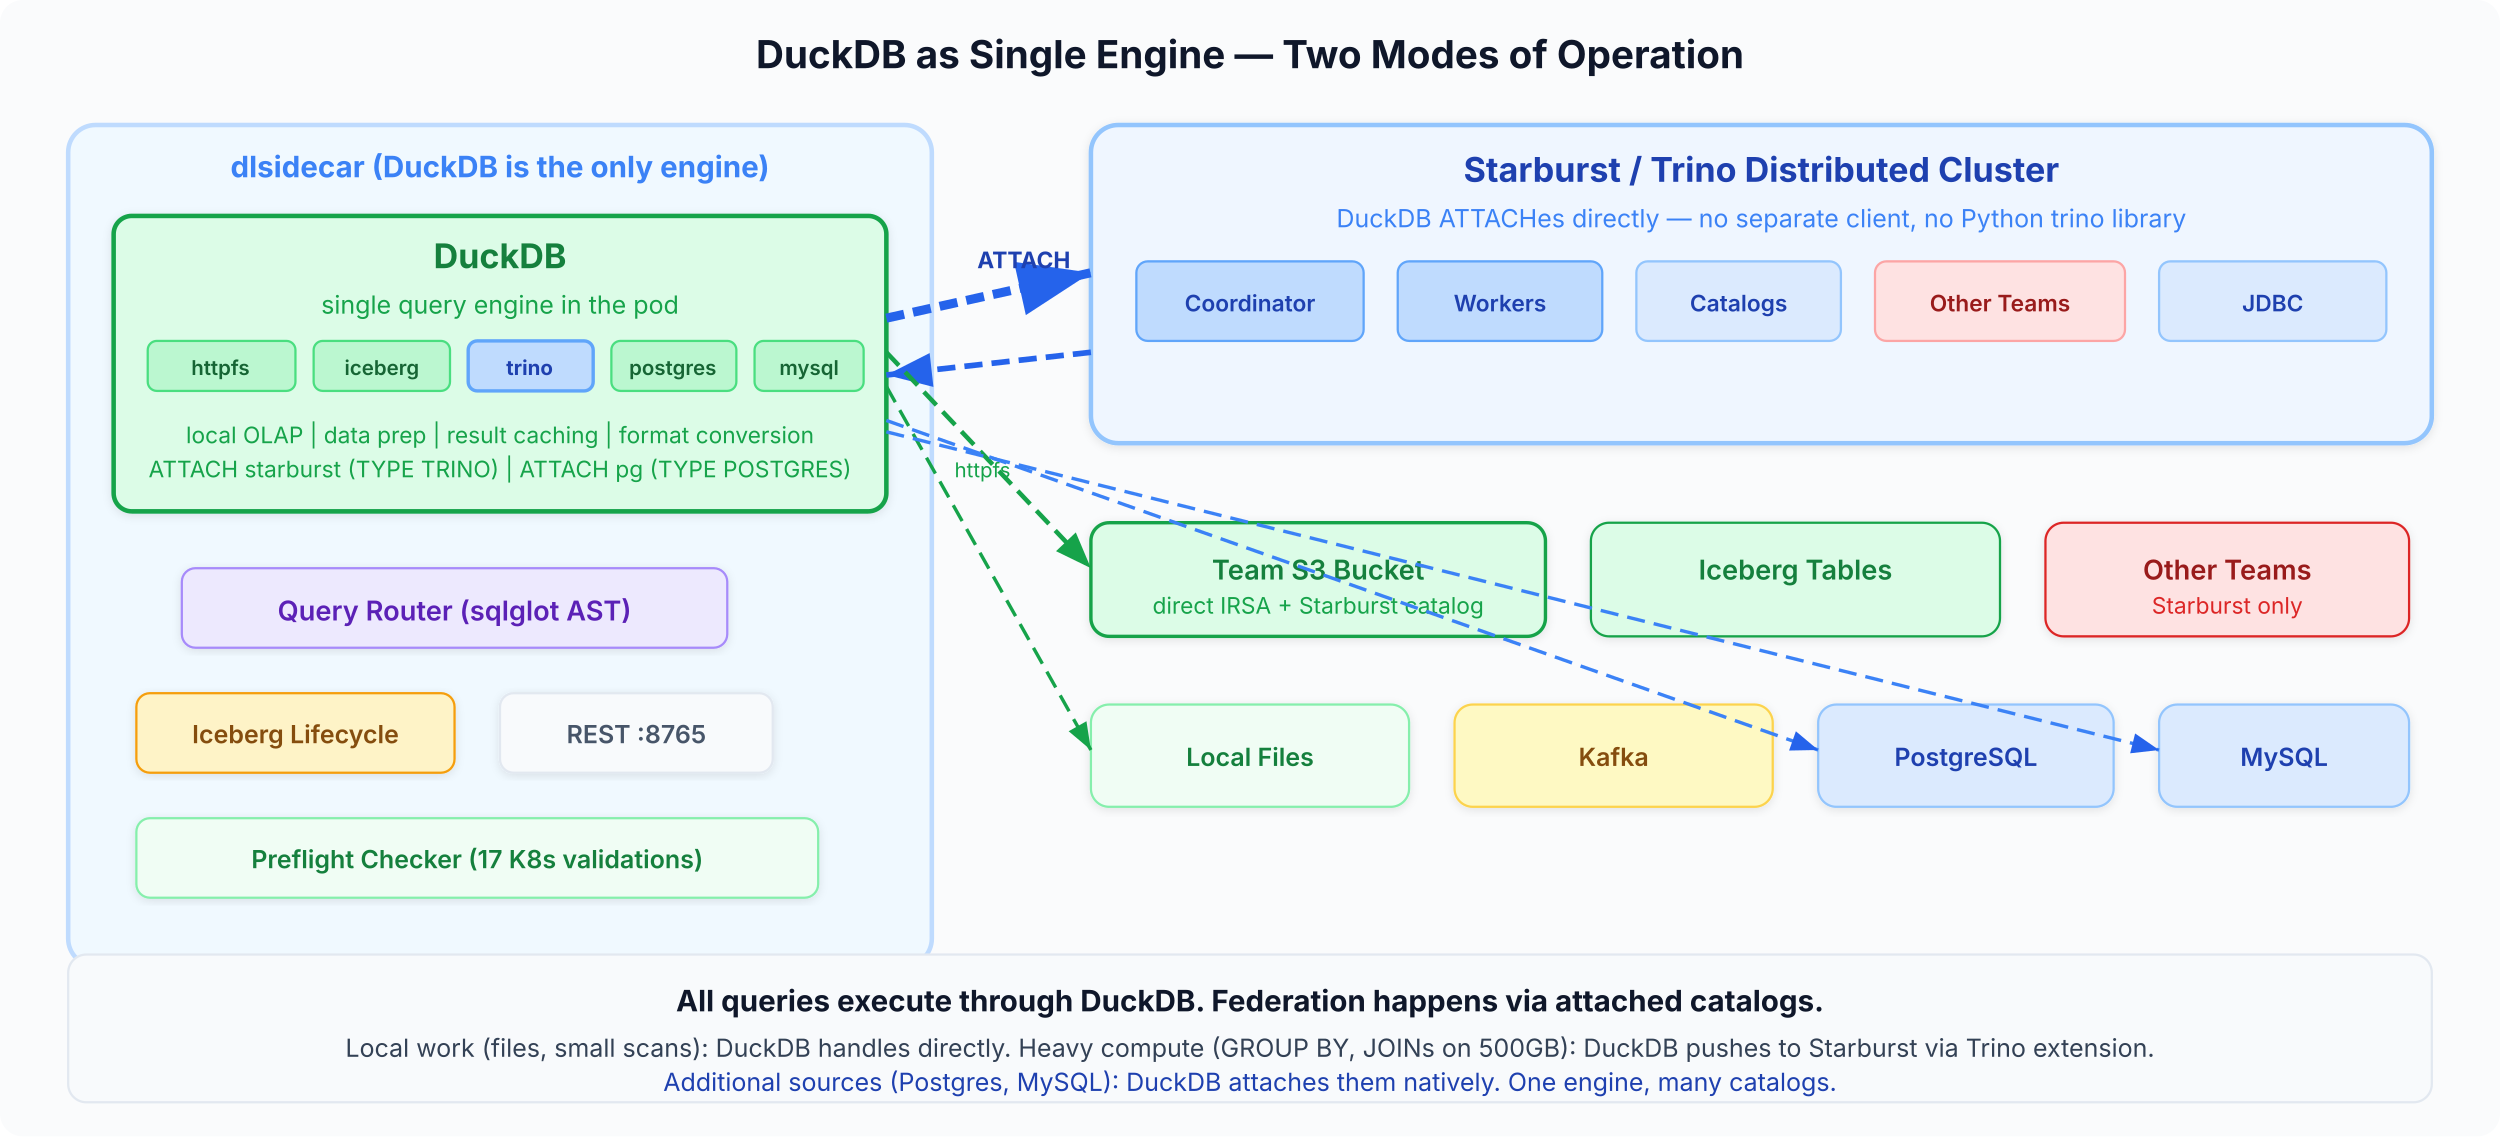
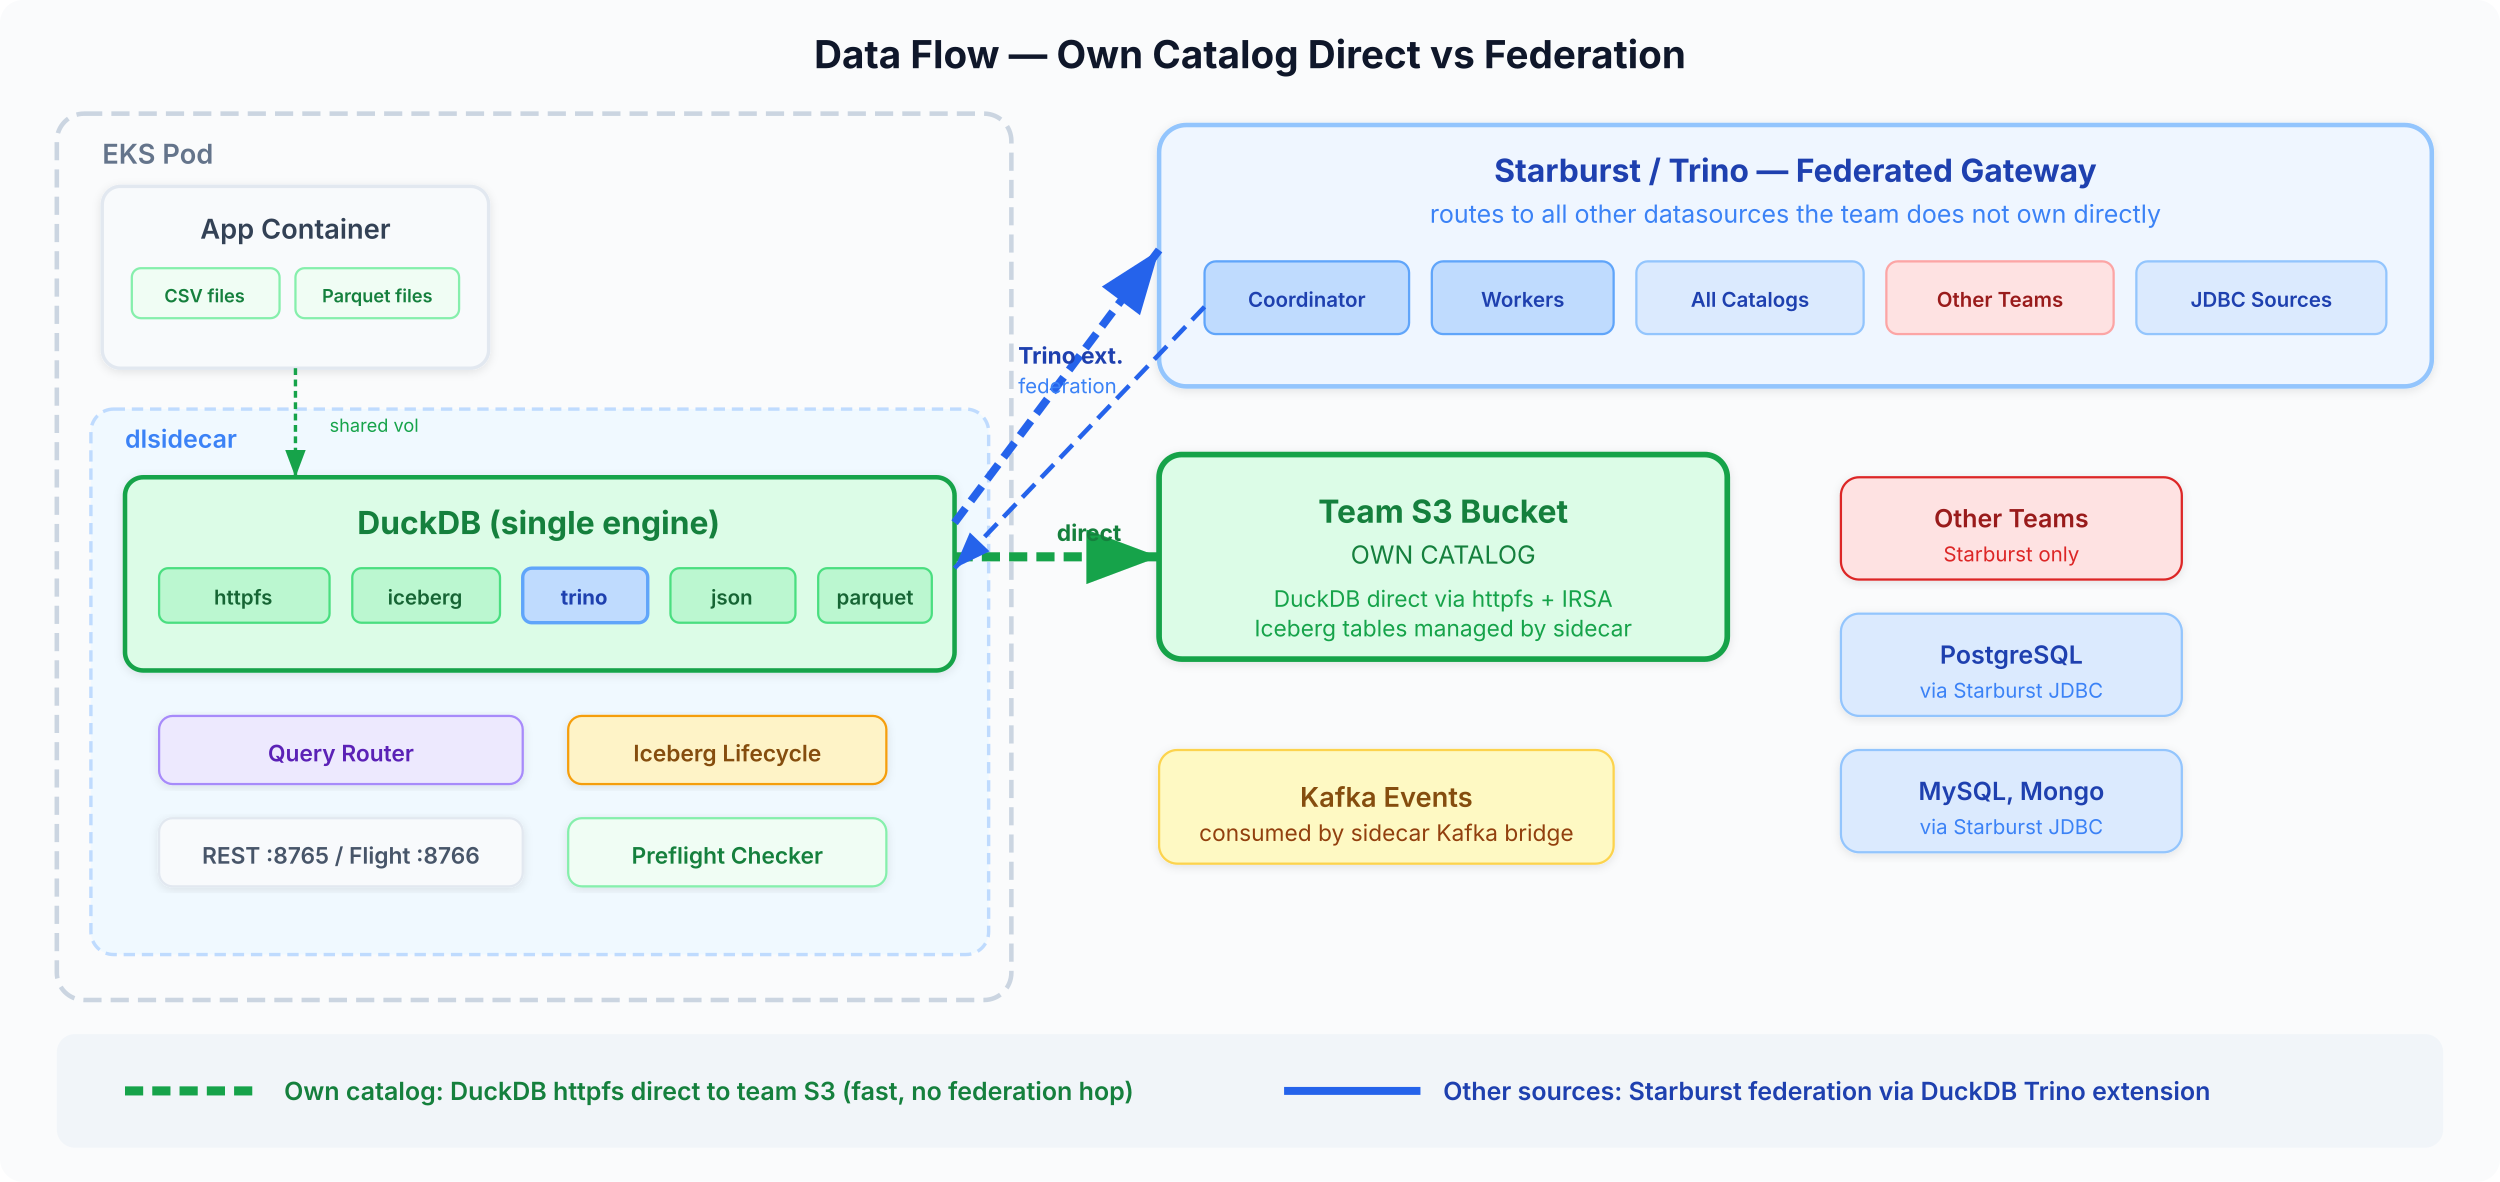
- <svg xmlns="http://www.w3.org/2000/svg" viewBox="0 0 1100 500" font-family="Inter, -apple-system, sans-serif">
+ <svg xmlns="http://www.w3.org/2000/svg" viewBox="0 0 1100 520" font-family="Inter, -apple-system, sans-serif">
  <defs>
    <style>
      @keyframes flowR { from { stroke-dashoffset: 20; } to { stroke-dashoffset: 0; } }
      @keyframes flowL { from { stroke-dashoffset: 0; } to { stroke-dashoffset: 20; } }
      .fr { stroke-dasharray: 8 4; animation: flowR 0.6s linear infinite; }
      .fl { stroke-dasharray: 8 4; animation: flowL 0.6s linear infinite; }
    </style>
    <filter id="sh">
      <feDropShadow dx="0" dy="1" stdDeviation="2" flood-opacity="0.1" />
    </filter>
    <marker id="ag" markerWidth="8" markerHeight="6" refX="8" refY="3" orient="auto">
      <path d="M0,0 L8,3 L0,6" fill="#16a34a" />
    </marker>
    <marker id="ab" markerWidth="8" markerHeight="6" refX="8" refY="3" orient="auto">
      <path d="M0,0 L8,3 L0,6" fill="#2563eb" />
    </marker>
+     <marker id="agr" markerWidth="8" markerHeight="6" refX="8" refY="3" orient="auto">
+       <path d="M0,0 L8,3 L0,6" fill="#64748b" />
+     </marker>
  </defs>
-   <rect width="1100" height="500" fill="#fafbfc" rx="10" />
-   <text x="550" y="30" text-anchor="middle" font-size="17" font-weight="700" fill="#0f172a">DuckDB as Single Engine — Two Modes of Operation</text>
-   <rect x="30" y="55" width="380" height="370" rx="12" fill="#f0f9ff" stroke="#bfdbfe" stroke-width="2" />
-   <text x="220" y="78" text-anchor="middle" font-size="13" font-weight="700" fill="#3b82f6">dlsidecar (DuckDB is the only engine)</text>
-   <rect x="50" y="95" width="340" height="130" rx="8" fill="#dcfce7" stroke="#16a34a" stroke-width="2" filter="url(#sh)" />
-   <text x="220" y="118" text-anchor="middle" font-size="15" font-weight="700" fill="#15803d">DuckDB</text>
-   <text x="220" y="138" text-anchor="middle" font-size="11" fill="#16a34a">single query engine in the pod</text>
-   <rect x="65" y="150" width="65" height="22" rx="4" fill="#bbf7d0" stroke="#4ade80" />
-   <text x="97" y="165" text-anchor="middle" font-size="9" font-weight="600" fill="#166534">httpfs</text>
-   <rect x="138" y="150" width="60" height="22" rx="4" fill="#bbf7d0" stroke="#4ade80" />
-   <text x="168" y="165" text-anchor="middle" font-size="9" font-weight="600" fill="#166534">iceberg</text>
-   <rect x="206" y="150" width="55" height="22" rx="4" fill="#bfdbfe" stroke="#60a5fa" stroke-width="1.5" />
-   <text x="233" y="165" text-anchor="middle" font-size="9" font-weight="700" fill="#1e40af">trino</text>
-   <rect x="269" y="150" width="55" height="22" rx="4" fill="#bbf7d0" stroke="#4ade80" />
-   <text x="296" y="165" text-anchor="middle" font-size="9" font-weight="600" fill="#166534">postgres</text>
-   <rect x="332" y="150" width="48" height="22" rx="4" fill="#bbf7d0" stroke="#4ade80" />
-   <text x="356" y="165" text-anchor="middle" font-size="9" font-weight="600" fill="#166534">mysql</text>
-   <text x="220" y="195" text-anchor="middle" font-size="10" fill="#16a34a">local OLAP | data prep | result caching | format conversion</text>
-   <text x="220" y="210" text-anchor="middle" font-size="10" fill="#16a34a">ATTACH starburst (TYPE TRINO) | ATTACH pg (TYPE POSTGRES)</text>
-   <rect x="80" y="250" width="240" height="35" rx="6" fill="#ede9fe" stroke="#a78bfa" filter="url(#sh)" />
-   <text x="200" y="273" text-anchor="middle" font-size="12" font-weight="600" fill="#5b21b6">Query Router (sqlglot AST)</text>
-   <rect x="60" y="305" width="140" height="35" rx="6" fill="#fef3c7" stroke="#f59e0b" filter="url(#sh)" />
-   <text x="130" y="327" text-anchor="middle" font-size="11" font-weight="600" fill="#854d0e">Iceberg Lifecycle</text>
-   <rect x="220" y="305" width="120" height="35" rx="6" fill="#f8fafc" stroke="#e2e8f0" filter="url(#sh)" />
-   <text x="280" y="327" text-anchor="middle" font-size="11" font-weight="600" fill="#475569">REST :8765</text>
-   <rect x="60" y="360" width="300" height="35" rx="6" fill="#f0fdf4" stroke="#86efac" filter="url(#sh)" />
-   <text x="210" y="382" text-anchor="middle" font-size="11" font-weight="600" fill="#15803d">Preflight Checker (17 K8s validations)</text>
-   <rect x="480" y="55" width="590" height="140" rx="12" fill="#eff6ff" stroke="#93c5fd" stroke-width="2" filter="url(#sh)" />
-   <text x="775" y="80" text-anchor="middle" font-size="15" font-weight="700" fill="#1e40af">Starburst / Trino Distributed Cluster</text>
-   <text x="775" y="100" text-anchor="middle" font-size="11" fill="#3b82f6">DuckDB ATTACHes directly — no separate client, no Python trino library</text>
-   <rect x="500" y="115" width="100" height="35" rx="5" fill="#bfdbfe" stroke="#60a5fa" />
-   <text x="550" y="137" text-anchor="middle" font-size="10" font-weight="600" fill="#1e40af">Coordinator</text>
-   <rect x="615" y="115" width="90" height="35" rx="5" fill="#bfdbfe" stroke="#60a5fa" />
-   <text x="660" y="137" text-anchor="middle" font-size="10" font-weight="600" fill="#1e40af">Workers</text>
-   <rect x="720" y="115" width="90" height="35" rx="5" fill="#dbeafe" stroke="#93c5fd" />
-   <text x="765" y="137" text-anchor="middle" font-size="10" font-weight="600" fill="#1e40af">Catalogs</text>
-   <rect x="825" y="115" width="110" height="35" rx="5" fill="#fee2e2" stroke="#fca5a5" />
-   <text x="880" y="137" text-anchor="middle" font-size="10" font-weight="600" fill="#991b1b">Other Teams</text>
-   <rect x="950" y="115" width="100" height="35" rx="5" fill="#dbeafe" stroke="#93c5fd" />
-   <text x="1000" y="137" text-anchor="middle" font-size="10" font-weight="600" fill="#1e40af">JDBC</text>
-   <rect x="480" y="230" width="200" height="50" rx="8" fill="#dcfce7" stroke="#16a34a" stroke-width="1.5" filter="url(#sh)" />
-   <text x="580" y="255" text-anchor="middle" font-size="12" font-weight="600" fill="#15803d">Team S3 Bucket</text>
-   <text x="580" y="270" text-anchor="middle" font-size="10" fill="#16a34a">direct IRSA + Starburst catalog</text>
-   <rect x="700" y="230" width="180" height="50" rx="8" fill="#dcfce7" stroke="#16a34a" filter="url(#sh)" />
-   <text x="790" y="255" text-anchor="middle" font-size="12" font-weight="600" fill="#15803d">Iceberg Tables</text>
-   <rect x="900" y="230" width="160" height="50" rx="8" fill="#fee2e2" stroke="#dc2626" filter="url(#sh)" />
-   <text x="980" y="255" text-anchor="middle" font-size="12" font-weight="600" fill="#991b1b">Other Teams</text>
-   <text x="980" y="270" text-anchor="middle" font-size="10" fill="#dc2626">Starburst only</text>
-   <rect x="480" y="310" width="140" height="45" rx="8" fill="#f0fdf4" stroke="#86efac" filter="url(#sh)" />
-   <text x="550" y="337" text-anchor="middle" font-size="11" font-weight="600" fill="#15803d">Local Files</text>
-   <rect x="640" y="310" width="140" height="45" rx="8" fill="#fef9c3" stroke="#fcd34d" filter="url(#sh)" />
-   <text x="710" y="337" text-anchor="middle" font-size="11" font-weight="600" fill="#854d0e">Kafka</text>
-   <rect x="800" y="310" width="130" height="45" rx="8" fill="#dbeafe" stroke="#93c5fd" filter="url(#sh)" />
-   <text x="865" y="337" text-anchor="middle" font-size="11" font-weight="600" fill="#1e40af">PostgreSQL</text>
-   <rect x="950" y="310" width="110" height="45" rx="8" fill="#dbeafe" stroke="#93c5fd" filter="url(#sh)" />
-   <text x="1005" y="337" text-anchor="middle" font-size="11" font-weight="600" fill="#1e40af">MySQL</text>
-   <path d="M390,140 L480,120" fill="none" stroke="#2563eb" stroke-width="4" class="fr" marker-end="url(#ab)" />
-   <text x="430" y="118" font-size="10" font-weight="700" fill="#1e40af">ATTACH</text>
-   <path d="M480,155 L390,165" fill="none" stroke="#2563eb" stroke-width="2.5" class="fl" marker-end="url(#ab)" />
-   <path d="M390,155 L480,250" fill="none" stroke="#16a34a" stroke-width="2" class="fr" marker-end="url(#ag)" />
-   <text x="420" y="210" font-size="9" fill="#16a34a">httpfs</text>
-   <path d="M390,170 L480,330" fill="none" stroke="#16a34a" stroke-width="1.5" class="fr" marker-end="url(#ag)" />
-   <path d="M390,185 L800,330" fill="none" stroke="#3b82f6" stroke-width="1.5" class="fr" marker-end="url(#ab)" />
-   <path d="M390,190 L950,330" fill="none" stroke="#3b82f6" stroke-width="1.5" class="fr" marker-end="url(#ab)" />
-   <rect x="30" y="420" width="1040" height="65" rx="8" fill="#f8fafc" stroke="#e2e8f0" />
-   <text x="550" y="445" text-anchor="middle" font-size="13" font-weight="700" fill="#0f172a">All queries execute through DuckDB. Federation happens via attached catalogs.</text>
-   <text x="550" y="465" text-anchor="middle" font-size="11" fill="#334155">Local work (files, small scans): DuckDB handles directly. Heavy compute (GROUP BY, JOINs on 500GB): DuckDB pushes to Starburst via Trino extension.</text>
-   <text x="550" y="480" text-anchor="middle" font-size="11" fill="#1e40af">Additional sources (Postgres, MySQL): DuckDB attaches them natively. One engine, many catalogs.</text>
+   <rect width="1100" height="520" fill="#fafbfc" rx="10" />
+   <text x="550" y="30" text-anchor="middle" font-size="17" font-weight="700" fill="#0f172a">Data Flow — Own Catalog Direct vs Federation</text>
+   <rect x="25" y="50" width="420" height="390" rx="12" fill="none" stroke="#cbd5e1" stroke-width="2" stroke-dasharray="8 4" />
+   <text x="45" y="72" font-size="12" font-weight="600" fill="#64748b">EKS Pod</text>
+   <rect x="45" y="82" width="170" height="80" rx="8" fill="#f8fafc" stroke="#e2e8f0" stroke-width="1.5" filter="url(#sh)" />
+   <text x="130" y="105" text-anchor="middle" font-size="12" font-weight="600" fill="#334155">App Container</text>
+   <rect x="58" y="118" width="65" height="22" rx="4" fill="#f0fdf4" stroke="#86efac" />
+   <text x="90" y="133" text-anchor="middle" font-size="8" font-weight="600" fill="#15803d">CSV files</text>
+   <rect x="130" y="118" width="72" height="22" rx="4" fill="#f0fdf4" stroke="#86efac" />
+   <text x="166" y="133" text-anchor="middle" font-size="8" font-weight="600" fill="#15803d">Parquet files</text>
+   <rect x="40" y="180" width="395" height="240" rx="10" fill="#f0f9ff" stroke="#bfdbfe" stroke-width="1.5" stroke-dasharray="5 3" />
+   <text x="55" y="197" font-size="11" font-weight="600" fill="#3b82f6">dlsidecar</text>
+   <rect x="55" y="210" width="365" height="85" rx="8" fill="#dcfce7" stroke="#16a34a" stroke-width="2" filter="url(#sh)" />
+   <text x="237" y="235" text-anchor="middle" font-size="14" font-weight="700" fill="#15803d">DuckDB (single engine)</text>
+   <rect x="70" y="250" width="75" height="24" rx="4" fill="#bbf7d0" stroke="#4ade80" />
+   <text x="107" y="266" text-anchor="middle" font-size="9" font-weight="600" fill="#166534">httpfs</text>
+   <rect x="155" y="250" width="65" height="24" rx="4" fill="#bbf7d0" stroke="#4ade80" />
+   <text x="187" y="266" text-anchor="middle" font-size="9" font-weight="600" fill="#166534">iceberg</text>
+   <rect x="230" y="250" width="55" height="24" rx="4" fill="#bfdbfe" stroke="#60a5fa" stroke-width="1.5" />
+   <text x="257" y="266" text-anchor="middle" font-size="9" font-weight="700" fill="#1e40af">trino</text>
+   <rect x="295" y="250" width="55" height="24" rx="4" fill="#bbf7d0" stroke="#4ade80" />
+   <text x="322" y="266" text-anchor="middle" font-size="9" font-weight="600" fill="#166534">json</text>
+   <rect x="360" y="250" width="50" height="24" rx="4" fill="#bbf7d0" stroke="#4ade80" />
+   <text x="385" y="266" text-anchor="middle" font-size="9" font-weight="600" fill="#166534">parquet</text>
+   <rect x="70" y="315" width="160" height="30" rx="6" fill="#ede9fe" stroke="#a78bfa" filter="url(#sh)" />
+   <text x="150" y="335" text-anchor="middle" font-size="10" font-weight="600" fill="#5b21b6">Query Router</text>
+   <rect x="250" y="315" width="140" height="30" rx="6" fill="#fef3c7" stroke="#f59e0b" filter="url(#sh)" />
+   <text x="320" y="335" text-anchor="middle" font-size="10" font-weight="600" fill="#854d0e">Iceberg Lifecycle</text>
+   <rect x="70" y="360" width="160" height="30" rx="6" fill="#f8fafc" stroke="#e2e8f0" filter="url(#sh)" />
+   <text x="150" y="380" text-anchor="middle" font-size="10" font-weight="600" fill="#475569">REST :8765 / Flight :8766</text>
+   <rect x="250" y="360" width="140" height="30" rx="6" fill="#f0fdf4" stroke="#86efac" filter="url(#sh)" />
+   <text x="320" y="380" text-anchor="middle" font-size="10" font-weight="600" fill="#15803d">Preflight Checker</text>
+   <rect x="510" y="200" width="250" height="90" rx="10" fill="#dcfce7" stroke="#16a34a" stroke-width="2.5" filter="url(#sh)" />
+   <text x="635" y="230" text-anchor="middle" font-size="14" font-weight="700" fill="#15803d">Team S3 Bucket</text>
+   <text x="635" y="248" text-anchor="middle" font-size="11" fill="#15803d">OWN CATALOG</text>
+   <text x="635" y="267" text-anchor="middle" font-size="10" fill="#16a34a">DuckDB direct via httpfs + IRSA</text>
+   <text x="635" y="280" text-anchor="middle" font-size="10" fill="#16a34a">Iceberg tables managed by sidecar</text>
+   <path d="M420,245 L510,245" fill="none" stroke="#16a34a" stroke-width="4" class="fr" marker-end="url(#ag)" />
+   <text x="465" y="238" font-size="10" font-weight="700" fill="#15803d">direct</text>
+   <rect x="510" y="55" width="560" height="115" rx="12" fill="#eff6ff" stroke="#93c5fd" stroke-width="2" filter="url(#sh)" />
+   <text x="790" y="80" text-anchor="middle" font-size="14" font-weight="700" fill="#1e40af">Starburst / Trino — Federated Gateway</text>
+   <text x="790" y="98" text-anchor="middle" font-size="11" fill="#3b82f6">routes to all other datasources the team does not own directly</text>
+   <rect x="530" y="115" width="90" height="32" rx="5" fill="#bfdbfe" stroke="#60a5fa" />
+   <text x="575" y="135" text-anchor="middle" font-size="9" font-weight="600" fill="#1e40af">Coordinator</text>
+   <rect x="630" y="115" width="80" height="32" rx="5" fill="#bfdbfe" stroke="#60a5fa" />
+   <text x="670" y="135" text-anchor="middle" font-size="9" font-weight="600" fill="#1e40af">Workers</text>
+   <rect x="720" y="115" width="100" height="32" rx="5" fill="#dbeafe" stroke="#93c5fd" />
+   <text x="770" y="135" text-anchor="middle" font-size="9" font-weight="600" fill="#1e40af">All Catalogs</text>
+   <rect x="830" y="115" width="100" height="32" rx="5" fill="#fee2e2" stroke="#fca5a5" />
+   <text x="880" y="135" text-anchor="middle" font-size="9" font-weight="600" fill="#991b1b">Other Teams</text>
+   <rect x="940" y="115" width="110" height="32" rx="5" fill="#dbeafe" stroke="#93c5fd" />
+   <text x="995" y="135" text-anchor="middle" font-size="9" font-weight="600" fill="#1e40af">JDBC Sources</text>
+   <path d="M420,230 L510,110" fill="none" stroke="#2563eb" stroke-width="3.5" class="fr" marker-end="url(#ab)" />
+   <text x="448" y="160" font-size="10" font-weight="700" fill="#1e40af">Trino ext.</text>
+   <text x="448" y="173" font-size="9" fill="#3b82f6">federation</text>
+   <path d="M530,135 L420,250" fill="none" stroke="#2563eb" stroke-width="2" class="fl" marker-end="url(#ab)" />
+   <rect x="810" y="210" width="150" height="45" rx="8" fill="#fee2e2" stroke="#dc2626" filter="url(#sh)" />
+   <text x="885" y="232" text-anchor="middle" font-size="11" font-weight="600" fill="#991b1b">Other Teams</text>
+   <text x="885" y="247" text-anchor="middle" font-size="9" fill="#dc2626">Starburst only</text>
+   <rect x="810" y="270" width="150" height="45" rx="8" fill="#dbeafe" stroke="#93c5fd" filter="url(#sh)" />
+   <text x="885" y="292" text-anchor="middle" font-size="11" font-weight="600" fill="#1e40af">PostgreSQL</text>
+   <text x="885" y="307" text-anchor="middle" font-size="9" fill="#3b82f6">via Starburst JDBC</text>
+   <rect x="810" y="330" width="150" height="45" rx="8" fill="#dbeafe" stroke="#93c5fd" filter="url(#sh)" />
+   <text x="885" y="352" text-anchor="middle" font-size="11" font-weight="600" fill="#1e40af">MySQL, Mongo</text>
+   <text x="885" y="367" text-anchor="middle" font-size="9" fill="#3b82f6">via Starburst JDBC</text>
+   <rect x="510" y="330" width="200" height="50" rx="8" fill="#fef9c3" stroke="#fcd34d" filter="url(#sh)" />
+   <text x="610" y="355" text-anchor="middle" font-size="12" font-weight="600" fill="#854d0e">Kafka Events</text>
+   <text x="610" y="370" text-anchor="middle" font-size="10" fill="#92400e">consumed by sidecar Kafka bridge</text>
+   <path d="M130,162 L130,210" fill="none" stroke="#16a34a" stroke-width="1.5" stroke-dasharray="3 2" marker-end="url(#ag)" />
+   <text x="145" y="190" font-size="8" fill="#16a34a">shared vol</text>
+   <rect x="25" y="455" width="1050" height="50" rx="8" fill="#f1f5f9" />
+   <line x1="55" y1="480" x2="115" y2="480" stroke="#16a34a" stroke-width="4" stroke-dasharray="8 4" />
+   <text x="125" y="484" font-size="11" fill="#15803d" font-weight="600">Own catalog: DuckDB httpfs direct to team S3 (fast, no federation hop)</text>
+   <line x1="565" y1="480" x2="625" y2="480" stroke="#2563eb" stroke-width="3.5" />
+   <text x="635" y="484" font-size="11" fill="#1e40af" font-weight="600">Other sources: Starburst federation via DuckDB Trino extension</text>
</svg>
